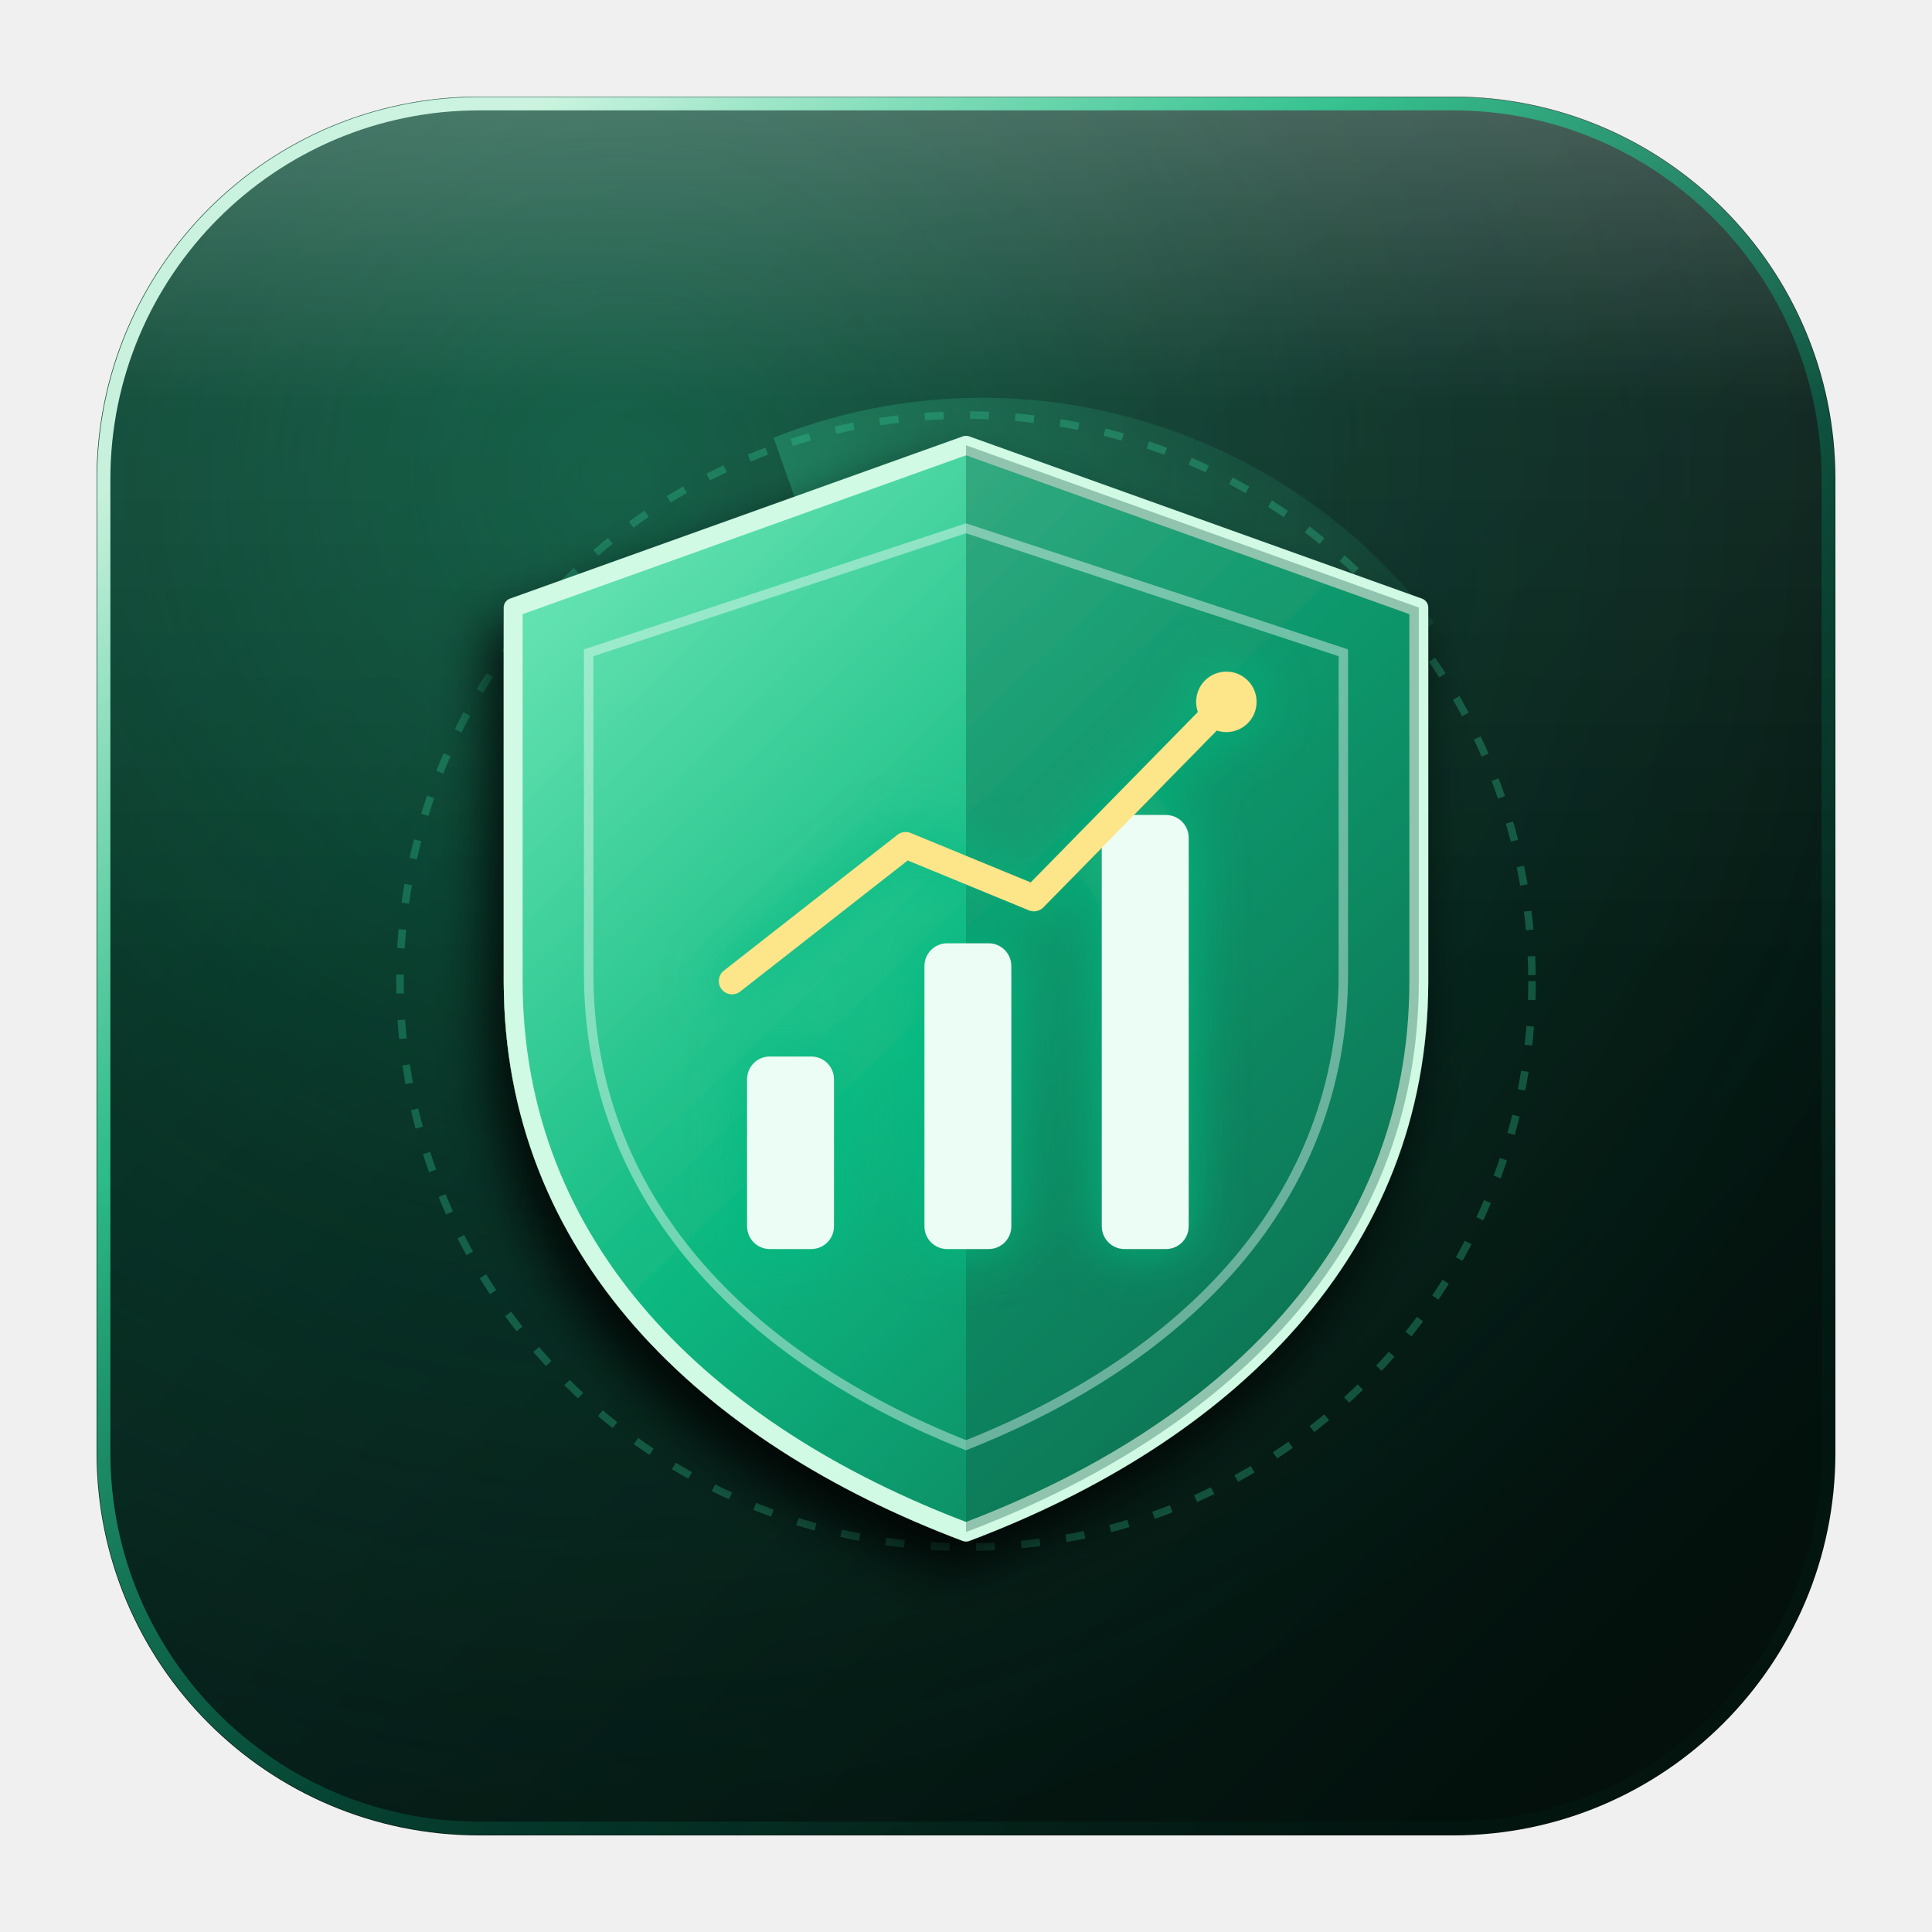
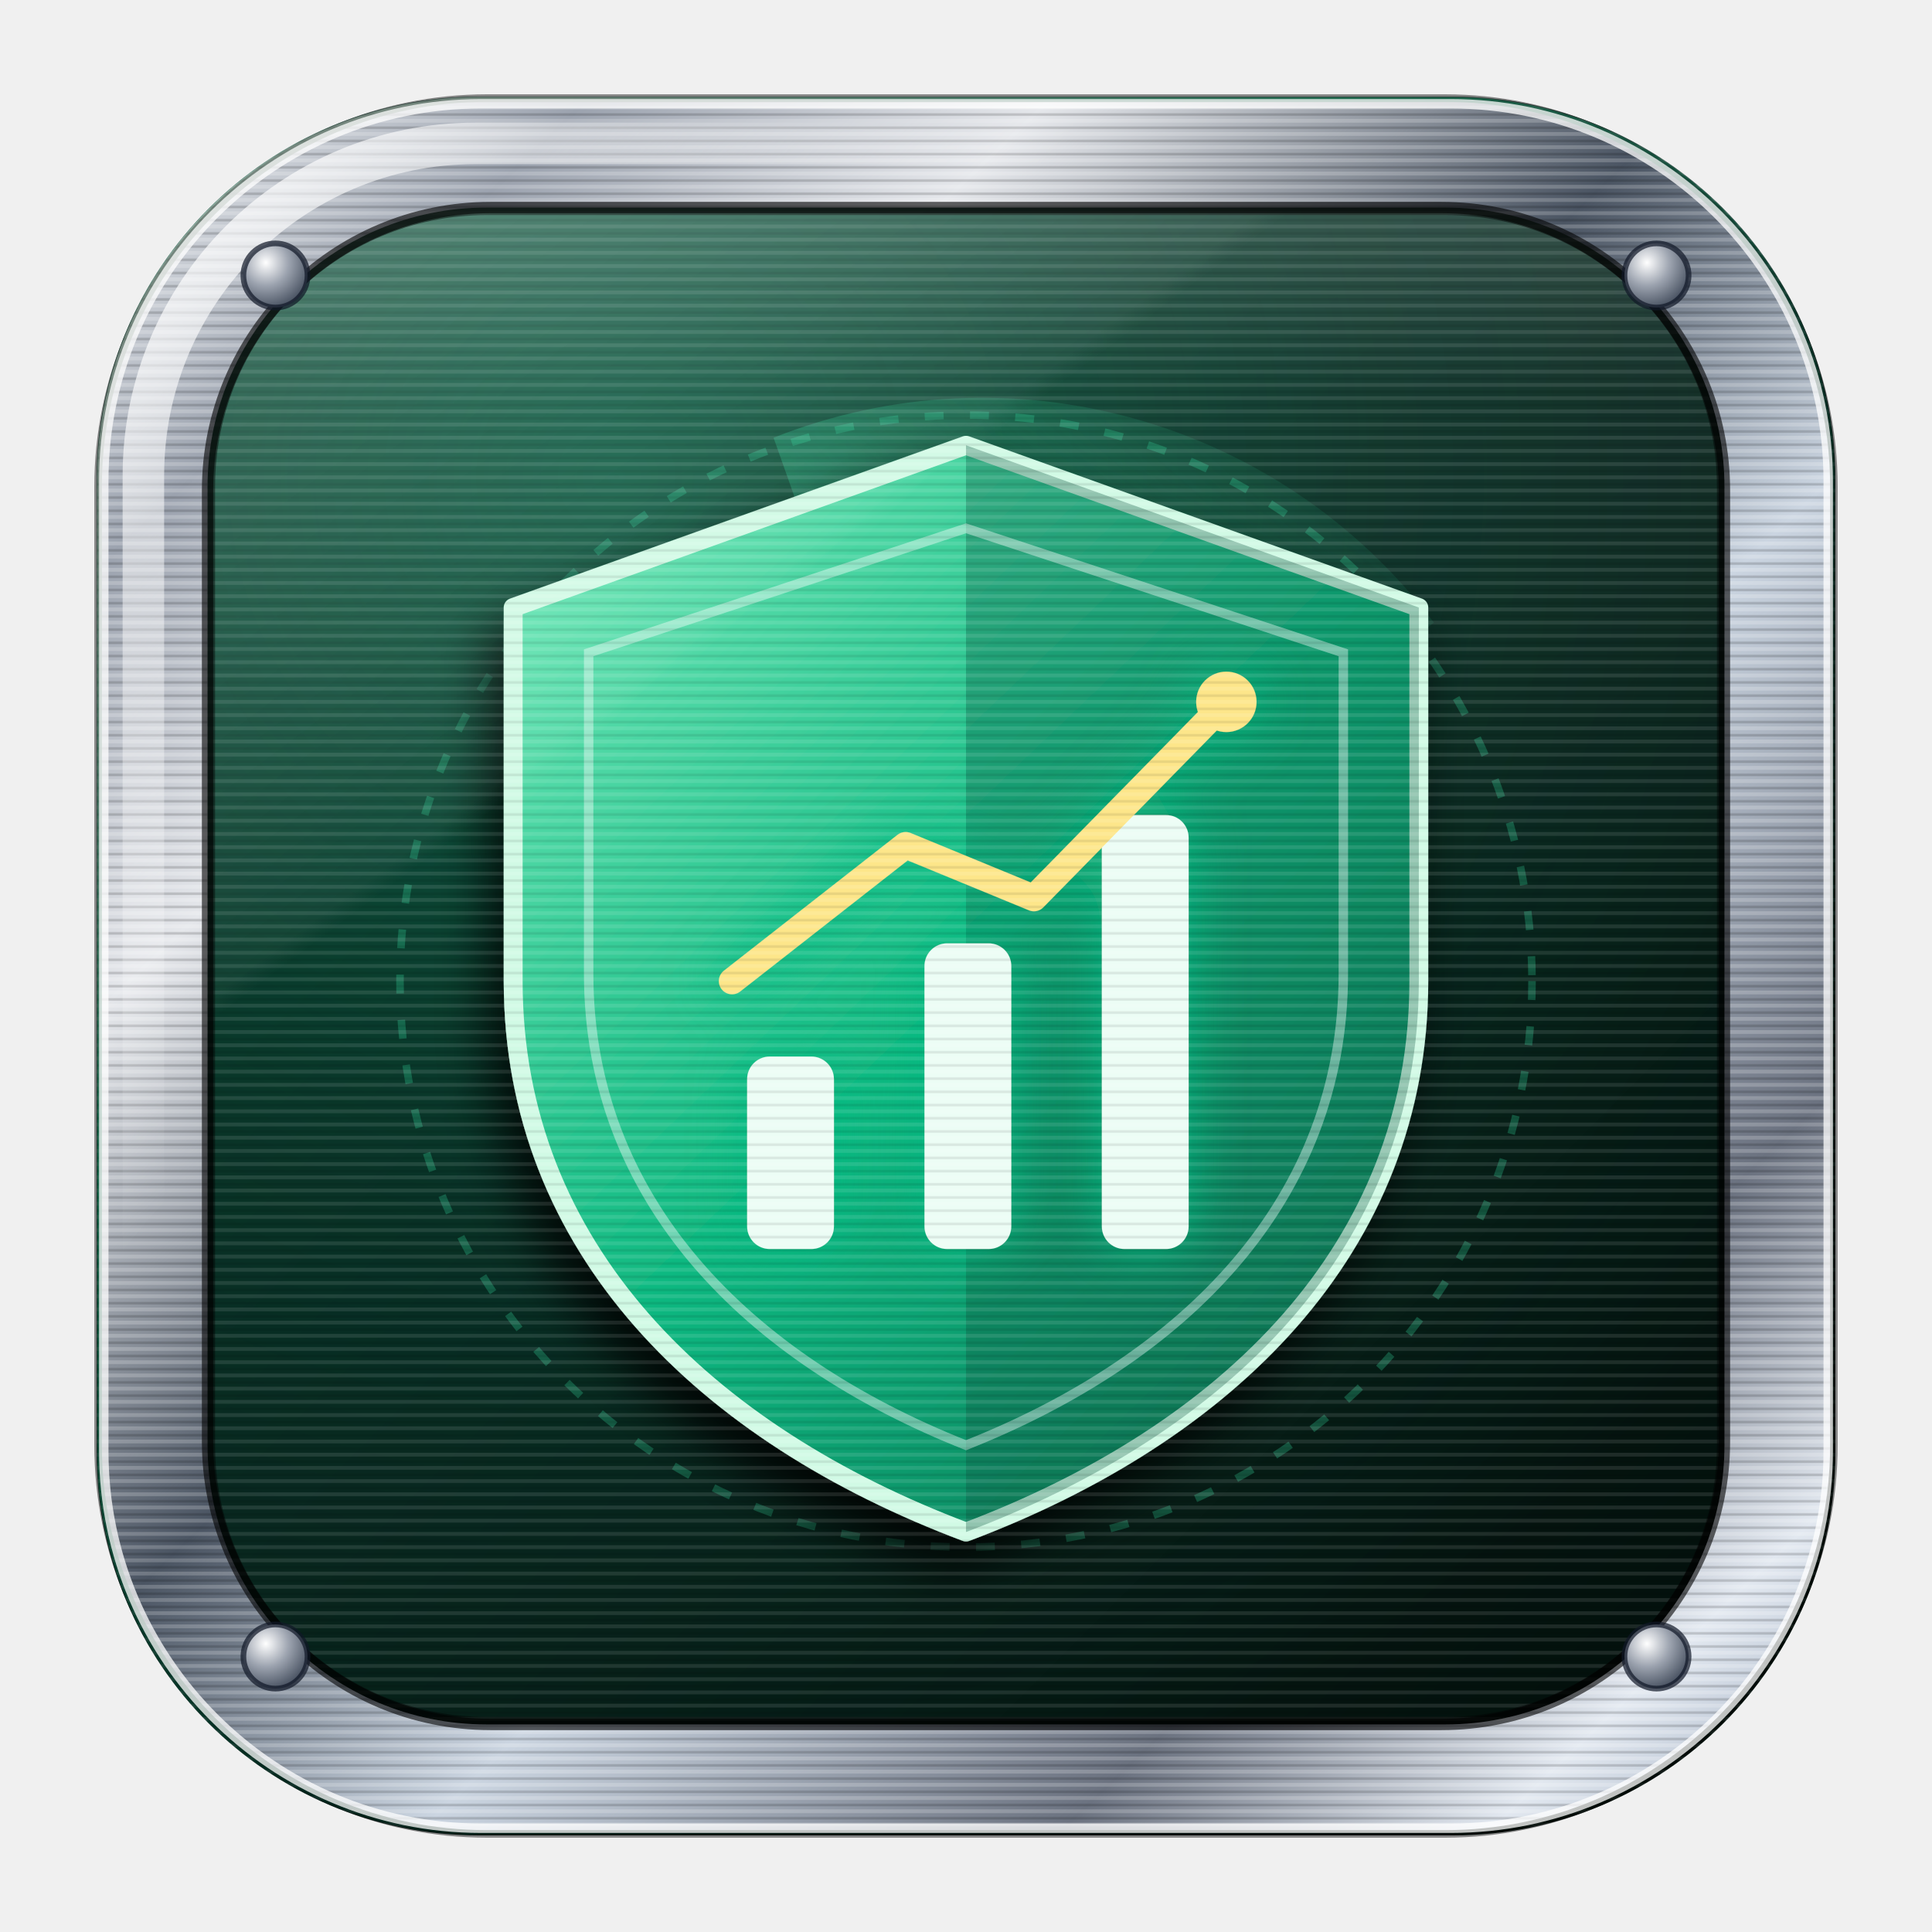
<svg xmlns="http://www.w3.org/2000/svg" viewBox="0 0 1024 1024" width="1024" height="1024">
  <defs>
    <filter id="ris-glow" x="-40%" y="-40%" width="180%" height="180%">
      <feDropShadow dx="0" dy="0" stdDeviation="14" flood-color="#10B981" flood-opacity="0.9" />
    </filter>
    <filter id="ris-sh" x="-20%" y="-20%" width="140%" height="140%">
      <feDropShadow dx="-8" dy="16" stdDeviation="14" flood-color="#000" flood-opacity="0.85" />
    </filter>
    <linearGradient id="ris-base" x1="0%" y1="0%" x2="100%" y2="100%">
      <stop offset="0%" stop-color="#0B3326" />
      <stop offset="45%" stop-color="#07201A" />
      <stop offset="100%" stop-color="#020D09" />
    </linearGradient>
    <radialGradient id="ris-bg" cx="30%" cy="22%" r="80%">
      <stop offset="0%" stop-color="#10B981" stop-opacity="0.34" />
      <stop offset="55%" stop-color="#10B981" stop-opacity="0.1" />
      <stop offset="100%" stop-color="#10B981" stop-opacity="0" />
    </radialGradient>
    <linearGradient id="ris-rim" x1="15%" y1="10%" x2="85%" y2="90%">
      <stop offset="0%" stop-color="#D1FAE5" stop-opacity="0.95" />
      <stop offset="28%" stop-color="#34D399" stop-opacity="0.85" />
      <stop offset="62%" stop-color="#047857" stop-opacity="0.4" />
      <stop offset="100%" stop-color="#022C22" stop-opacity="0.15" />
    </linearGradient>
    <linearGradient id="ris-spec" x1="0" y1="0" x2="0" y2="1">
      <stop offset="0%" stop-color="#fff" stop-opacity="0.26" />
      <stop offset="35%" stop-color="#fff" stop-opacity="0.05" />
      <stop offset="100%" stop-color="#fff" stop-opacity="0" />
    </linearGradient>
    <clipPath id="ris-clip">
      <rect x="51.2" y="51.2" width="921.6" height="921.6" rx="202.75" ry="202.75" />
    </clipPath>
    <linearGradient id="ris-sh1" x1="10%" y1="0%" x2="90%" y2="100%">
      <stop offset="0%" stop-color="#6EE7B7" />
      <stop offset="50%" stop-color="#10B981" />
      <stop offset="100%" stop-color="#047857" />
    </linearGradient>
    <linearGradient id="ris-sw" x1="0" y1="1" x2="1" y2="0">
      <stop offset="0%" stop-color="#34D399" stop-opacity="0.55" />
      <stop offset="100%" stop-color="#34D399" stop-opacity="0" />
    </linearGradient>
  </defs>
  <g clip-path="url(#ris-clip)">
    <rect x="51.2" y="51.2" width="921.6" height="921.6" fill="url(#ris-base)" />
    <rect x="51.2" y="51.2" width="921.6" height="921.6" fill="url(#ris-bg)" />
    <rect x="51.2" y="51.2" width="921.6" height="460" fill="url(#ris-spec)" />
  </g>
  <rect x="55" y="55" width="914" height="914" rx="199" ry="199" fill="none" stroke="url(#ris-rim)" stroke-width="7" />
  <g>
    <circle cx="512" cy="520" r="300" fill="none" stroke="#34D399" stroke-opacity="0.3" stroke-width="4" stroke-dasharray="10 14" />
    <circle cx="512" cy="520" r="210" fill="none" stroke="#34D399" stroke-opacity="0.22" stroke-width="3" />
    <path d="M512 520 L410 232 A300 300 0 0 1 760 330 Z" fill="url(#ris-sw)" />
  </g>
  <g filter="url(#ris-sh)">
    <path d="M512 236 L752 322 V520 C752 662 650 760 512 812 C374 760 272 662 272 520 V322 Z" fill="url(#ris-sh1)" stroke="#D1FAE5" stroke-width="10" stroke-linejoin="round" />
    <path d="M512 236 L752 322 V520 C752 662 650 760 512 812 Z" fill="#064E3B" opacity="0.32" />
    <path d="M512 280 L712 346 V516 C712 636 628 720 512 766 C396 720 312 636 312 516 V346 Z" fill="none" stroke="#fff" stroke-opacity="0.4" stroke-width="5" />
  </g>
  <g filter="url(#ris-glow)">
    <rect x="396" y="560" width="46" height="102" rx="12" fill="#ECFDF5" />
    <rect x="490" y="500" width="46" height="162" rx="12" fill="#ECFDF5" />
    <rect x="584" y="432" width="46" height="230" rx="12" fill="#ECFDF5" />
    <path d="M388 520 L480 448 L548 476 L650 372" fill="none" stroke="#FDE68A" stroke-width="14" stroke-linecap="round" stroke-linejoin="round" />
    <circle cx="650" cy="372" r="16" fill="#FDE68A" />
  </g>
+   <defs>
+     <linearGradient id="mkm-aco" gradientUnits="userSpaceOnUse" x1="60" y1="40" x2="964" y2="984">
+       <stop offset="0" stop-color="#F8FAFC" />
+       <stop offset=".14" stop-color="#9CA3AF" />
+       <stop offset=".27" stop-color="#E5E7EB" />
+       <stop offset=".45" stop-color="#4B5563" />
+       <stop offset=".6" stop-color="#CBD5E1" />
+       <stop offset=".78" stop-color="#6B7280" />
+       <stop offset=".9" stop-color="#E2E8F0" />
+       <stop offset="1" stop-color="#94A3B8" />
+     </linearGradient>
+     <pattern id="mkm-escovado" width="1024" height="7" patternUnits="userSpaceOnUse">
+       <rect width="1024" height="7" fill="#fff" fill-opacity="0" />
+       <rect y="0" width="1024" height="2" fill="#fff" fill-opacity=".20" />
+       <rect y="4" width="1024" height="1.4" fill="#000" fill-opacity=".16" />
+     </pattern>
+     <linearGradient id="mkm-brilho" gradientUnits="userSpaceOnUse" x1="80" y1="60" x2="620" y2="520">
+       <stop offset="0" stop-color="#fff" stop-opacity=".95" />
+       <stop offset=".55" stop-color="#fff" stop-opacity=".0" />
+     </linearGradient>
+     <linearGradient id="mkm-reflexo" gradientUnits="userSpaceOnUse" x1="100" y1="100" x2="700" y2="900">
+       <stop offset="0" stop-color="#fff" stop-opacity=".16" />
+       <stop offset=".35" stop-color="#fff" stop-opacity=".04" />
+       <stop offset=".36" stop-color="#fff" stop-opacity="0" />
+     </linearGradient>
+     <clipPath id="mkm-placa">
+       <rect x="51.2" y="51.2" width="921.6" height="921.6" rx="202.75" ry="202.75" />
+     </clipPath>
+     <radialGradient id="mkm-parafuso" cx=".35" cy=".3" r=".8">
+       <stop offset="0" stop-color="#fff" />
+       <stop offset=".45" stop-color="#9CA3AF" />
+       <stop offset="1" stop-color="#374151" />
+     </radialGradient>
+   </defs>
+   <g clip-path="url(#mkm-placa)">
+     <rect x="51.2" y="51.2" width="921.6" height="921.6" fill="url(#mkm-escovado)" opacity=".5" />
+     <rect x="51.2" y="51.2" width="921.6" height="921.6" fill="url(#mkm-reflexo)" />
+   </g>
+   <rect x="82" y="82" width="860" height="860" rx="176" ry="176" fill="none" stroke="#000" stroke-opacity=".45" stroke-width="64" />
+   <rect x="82" y="82" width="860" height="860" rx="176" ry="176" fill="none" stroke="url(#mkm-aco)" stroke-width="56" />
+   <rect x="82" y="82" width="860" height="860" rx="176" ry="176" fill="none" stroke="url(#mkm-escovado)" stroke-width="56" />
+   <rect x="55" y="55" width="914" height="914" rx="200" ry="200" fill="none" stroke="#fff" stroke-opacity=".75" stroke-width="5" />
+   <rect x="110" y="110" width="804" height="804" rx="150" ry="150" fill="none" stroke="#000" stroke-opacity=".6" stroke-width="6" />
+   <rect x="82" y="82" width="860" height="860" rx="176" ry="176" fill="none" stroke="url(#mkm-brilho)" stroke-width="22" transform="translate(-6 -6)" opacity=".9" />
+   <g stroke="#111827" stroke-opacity=".7" stroke-width="3">
+     <circle cx="146" cy="146" r="17" fill="url(#mkm-parafuso)" />
+     <circle cx="878" cy="146" r="17" fill="url(#mkm-parafuso)" />
+     <circle cx="146" cy="878" r="17" fill="url(#mkm-parafuso)" />
+     <circle cx="878" cy="878" r="17" fill="url(#mkm-parafuso)" />
+   </g>
</svg>
